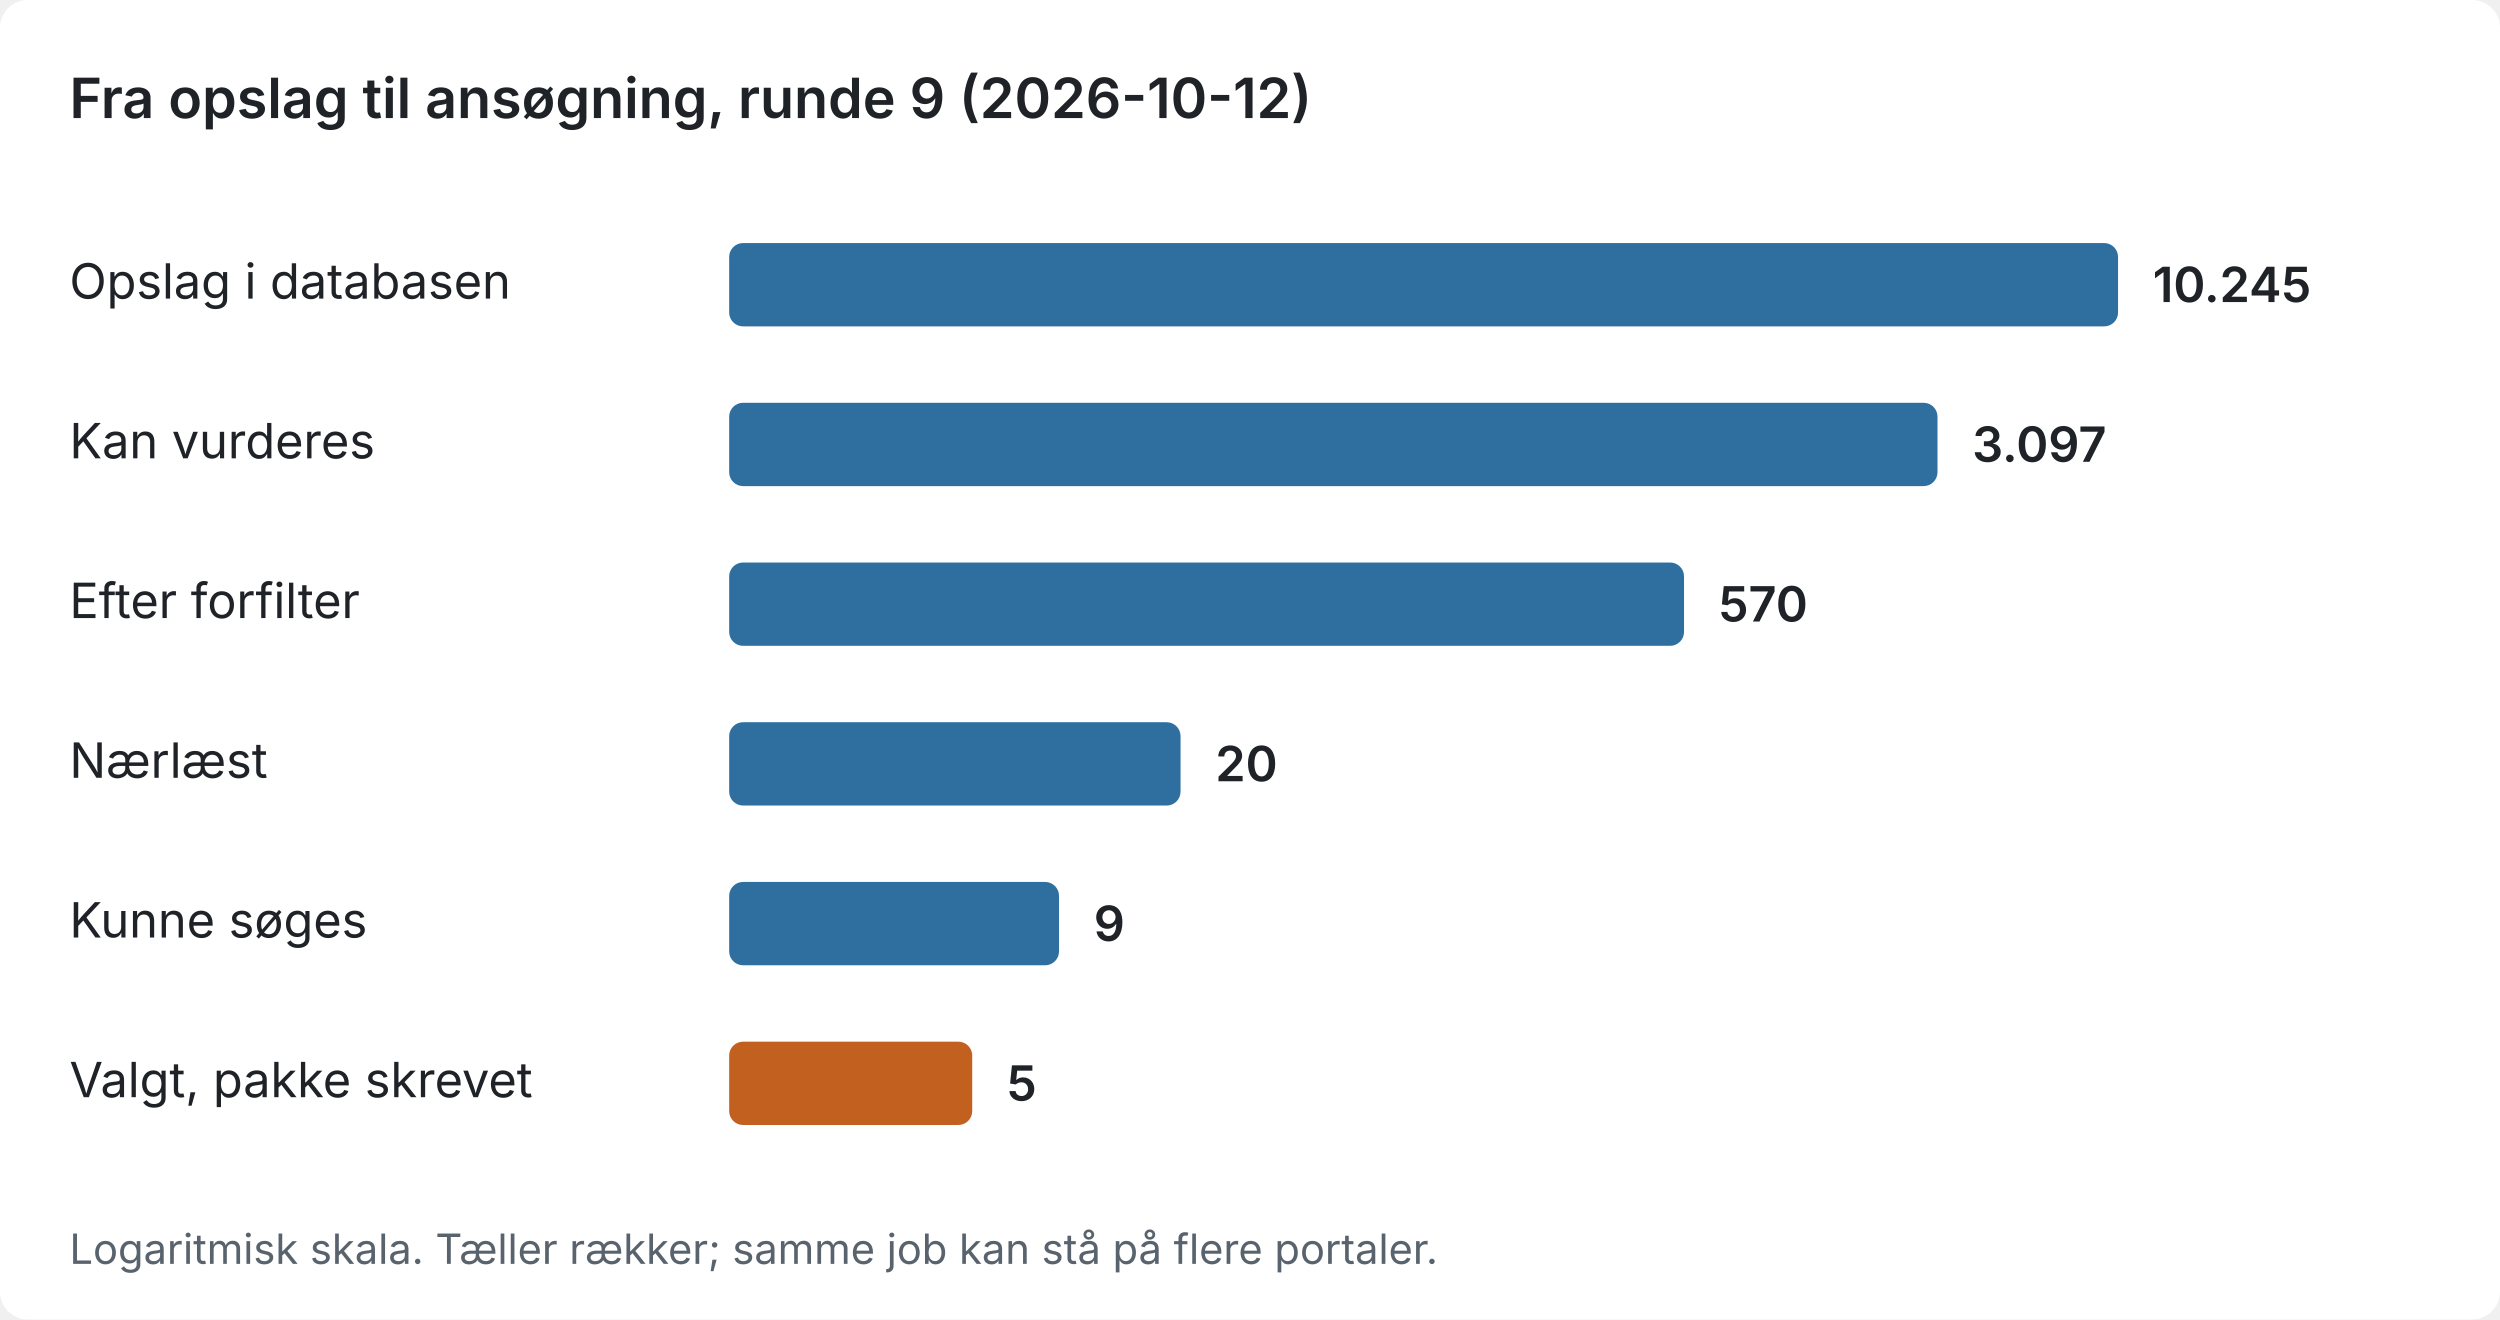
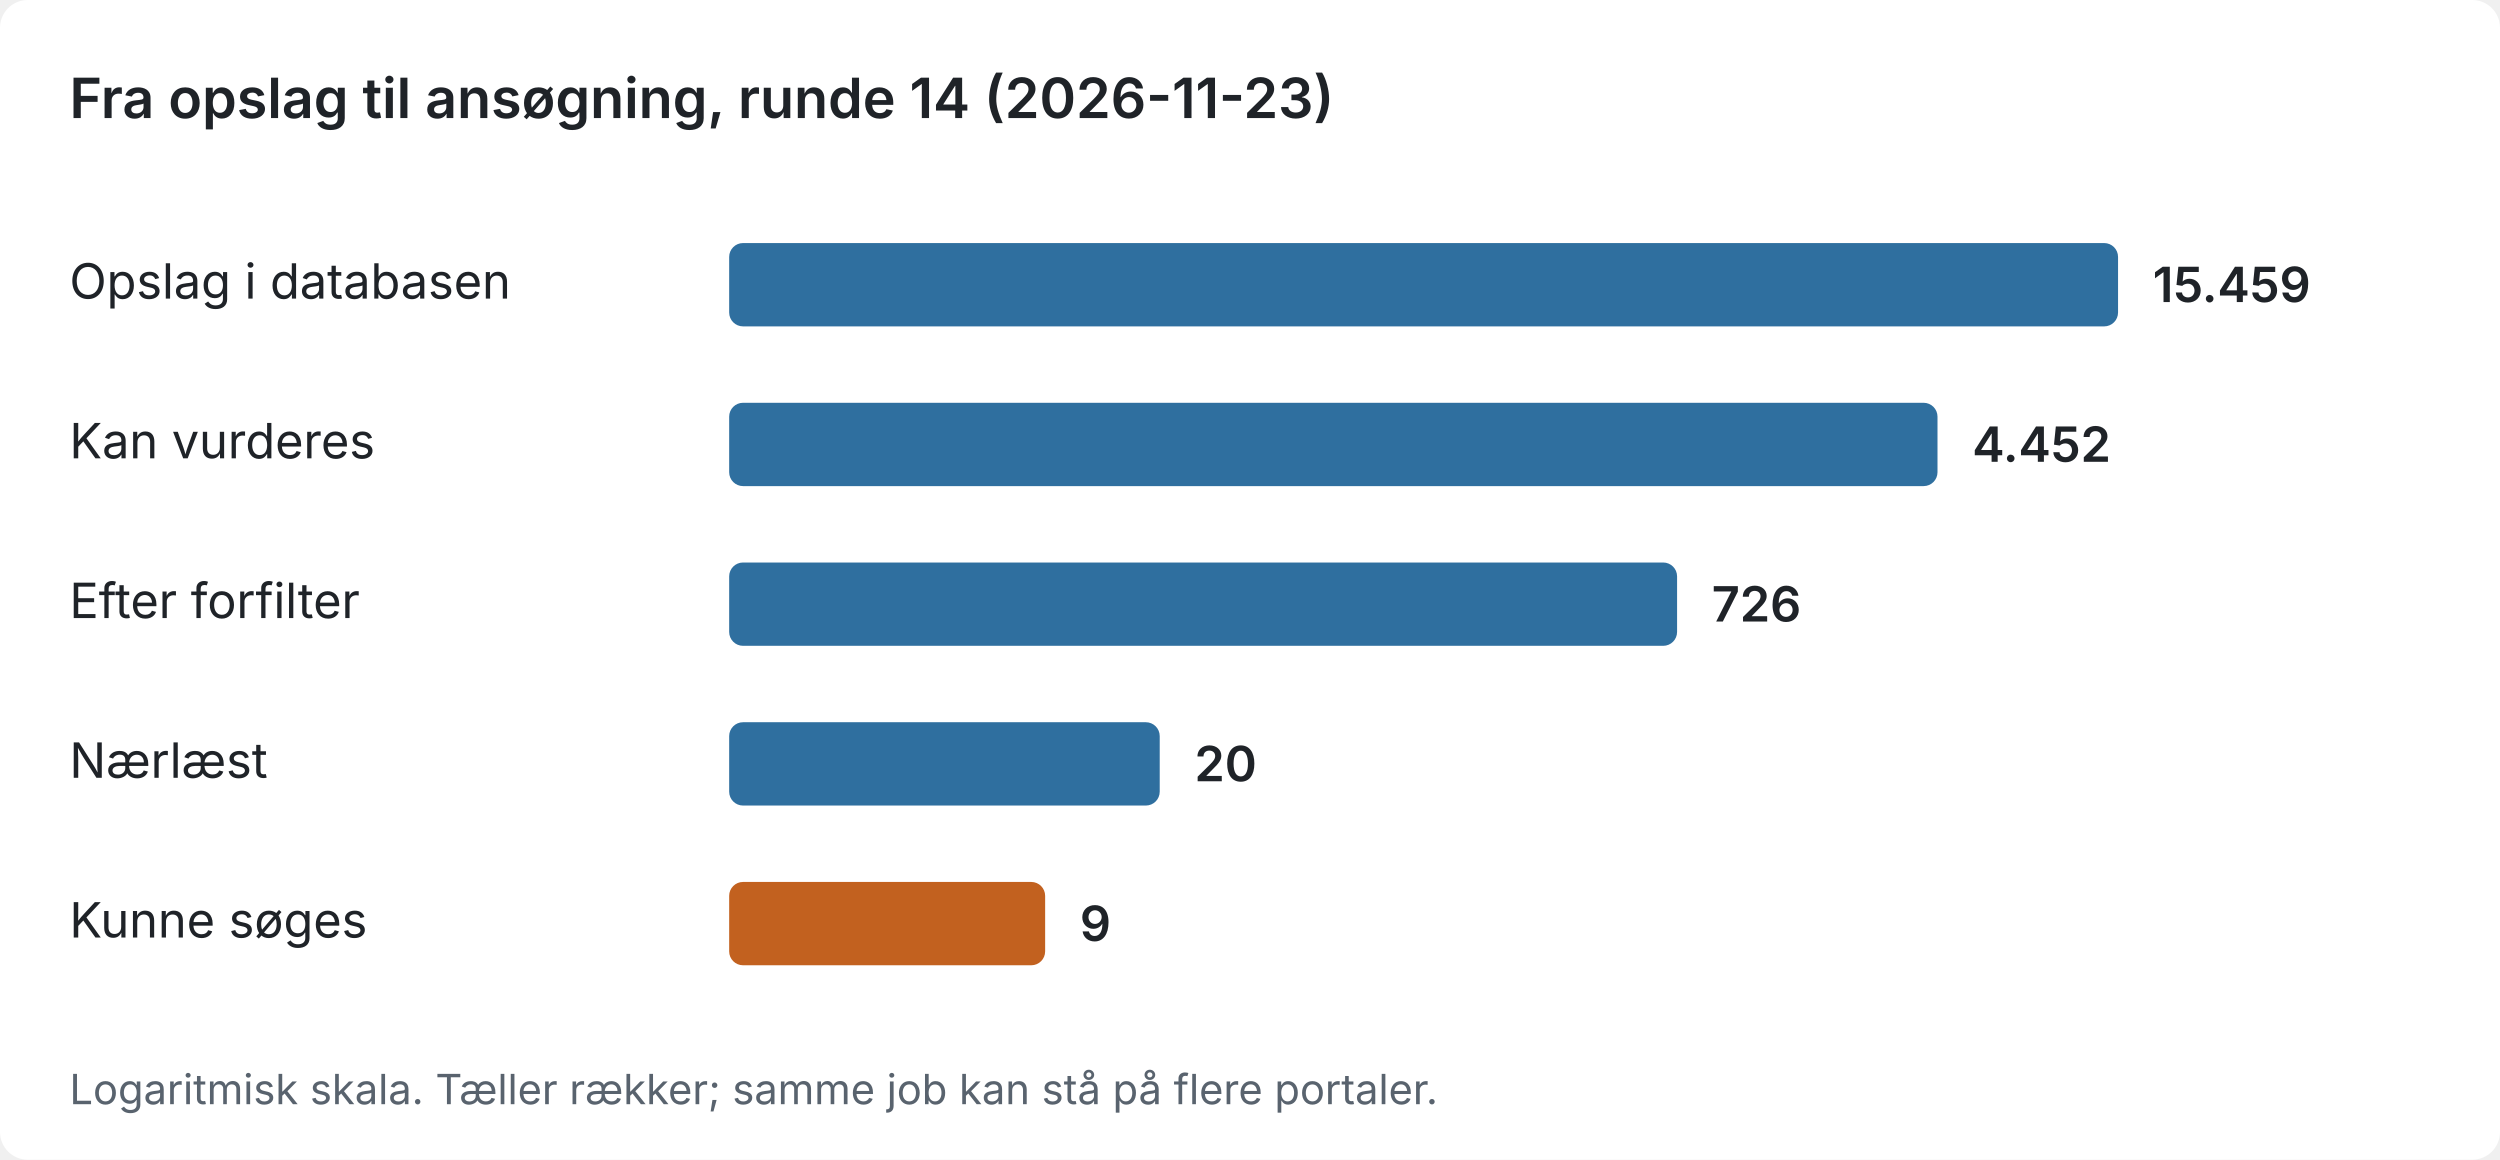
- <svg xmlns="http://www.w3.org/2000/svg" width="720" height="380" viewBox="0 0 720 380" role="img" aria-label="Fra opslag til ansøgning, runde 9 (2026-10-12)">
+ <svg xmlns="http://www.w3.org/2000/svg" width="720" height="334" viewBox="0 0 720 334" role="img" aria-label="Fra opslag til ansøgning, runde 14 (2026-11-23)">
  <style>
  .bg { fill: #ffffff; }
  .bar { fill: #2f6f9f; }
  .bar-last { fill: #c2611f; }
  .label { fill: #1f2328; font: 14px system-ui, -apple-system, Segoe UI, sans-serif; }
  .count { fill: #1f2328; font: 600 14px system-ui, -apple-system, Segoe UI, sans-serif; }
  .title { fill: #1f2328; font: 600 16px system-ui, -apple-system, Segoe UI, sans-serif; }
  .note { fill: #59636e; font: 12px system-ui, -apple-system, Segoe UI, sans-serif; }
  @media (prefers-color-scheme: dark) {
    .bg { fill: #0d1117; }
    .bar { fill: #4f9bd1; }
    .bar-last { fill: #e8894a; }
    .label, .count, .title { fill: #e6edf3; }
    .note { fill: #9198a1; }
  }
</style>
-   <rect class="bg" width="720" height="380" rx="8" />
-   <text class="title" x="20" y="34">Fra opslag til ansøgning, runde 9 (2026-10-12)</text>
+   <rect class="bg" width="720" height="334" rx="8" />
+   <text class="title" x="20" y="34">Fra opslag til ansøgning, runde 14 (2026-11-23)</text>
  <text class="label" x="20" y="86">Opslag i databasen</text>
  <rect class="bar" x="210" y="70" width="400" height="24" rx="4" />
-   <text class="count" x="620" y="87">10.245</text>
+   <text class="count" x="620" y="87">15.459</text>
  <text class="label" x="20" y="132">Kan vurderes</text>
  <rect class="bar" x="210" y="116" width="348" height="24" rx="4" />
-   <text class="count" x="568" y="133">3.097</text>
+   <text class="count" x="568" y="133">4.452</text>
  <text class="label" x="20" y="178">Efter forfilter</text>
-   <rect class="bar" x="210" y="162" width="275" height="24" rx="4" />
-   <text class="count" x="495" y="179">570</text>
+   <rect class="bar" x="210" y="162" width="273" height="24" rx="4" />
+   <text class="count" x="493" y="179">726</text>
  <text class="label" x="20" y="224">Nærlæst</text>
-   <rect class="bar" x="210" y="208" width="130" height="24" rx="4" />
-   <text class="count" x="350" y="225">20</text>
+   <rect class="bar" x="210" y="208" width="124" height="24" rx="4" />
+   <text class="count" x="344" y="225">20</text>
  <text class="label" x="20" y="270">Kunne søges</text>
-   <rect class="bar" x="210" y="254" width="95" height="24" rx="4" />
-   <text class="count" x="315" y="271">9</text>
-   <text class="label" x="20" y="316">Valgt, pakke skrevet</text>
-   <rect class="bar-last" x="210" y="300" width="70" height="24" rx="4" />
-   <text class="count" x="290" y="317">5</text>
-   <text class="note" x="20" y="364">Logaritmisk skala. Tæller rækker; samme job kan stå på flere portaler.</text>
+   <rect class="bar-last" x="210" y="254" width="91" height="24" rx="4" />
+   <text class="count" x="311" y="271">9</text>
+   <text class="note" x="20" y="318">Logaritmisk skala. Tæller rækker; samme job kan stå på flere portaler.</text>
</svg>
